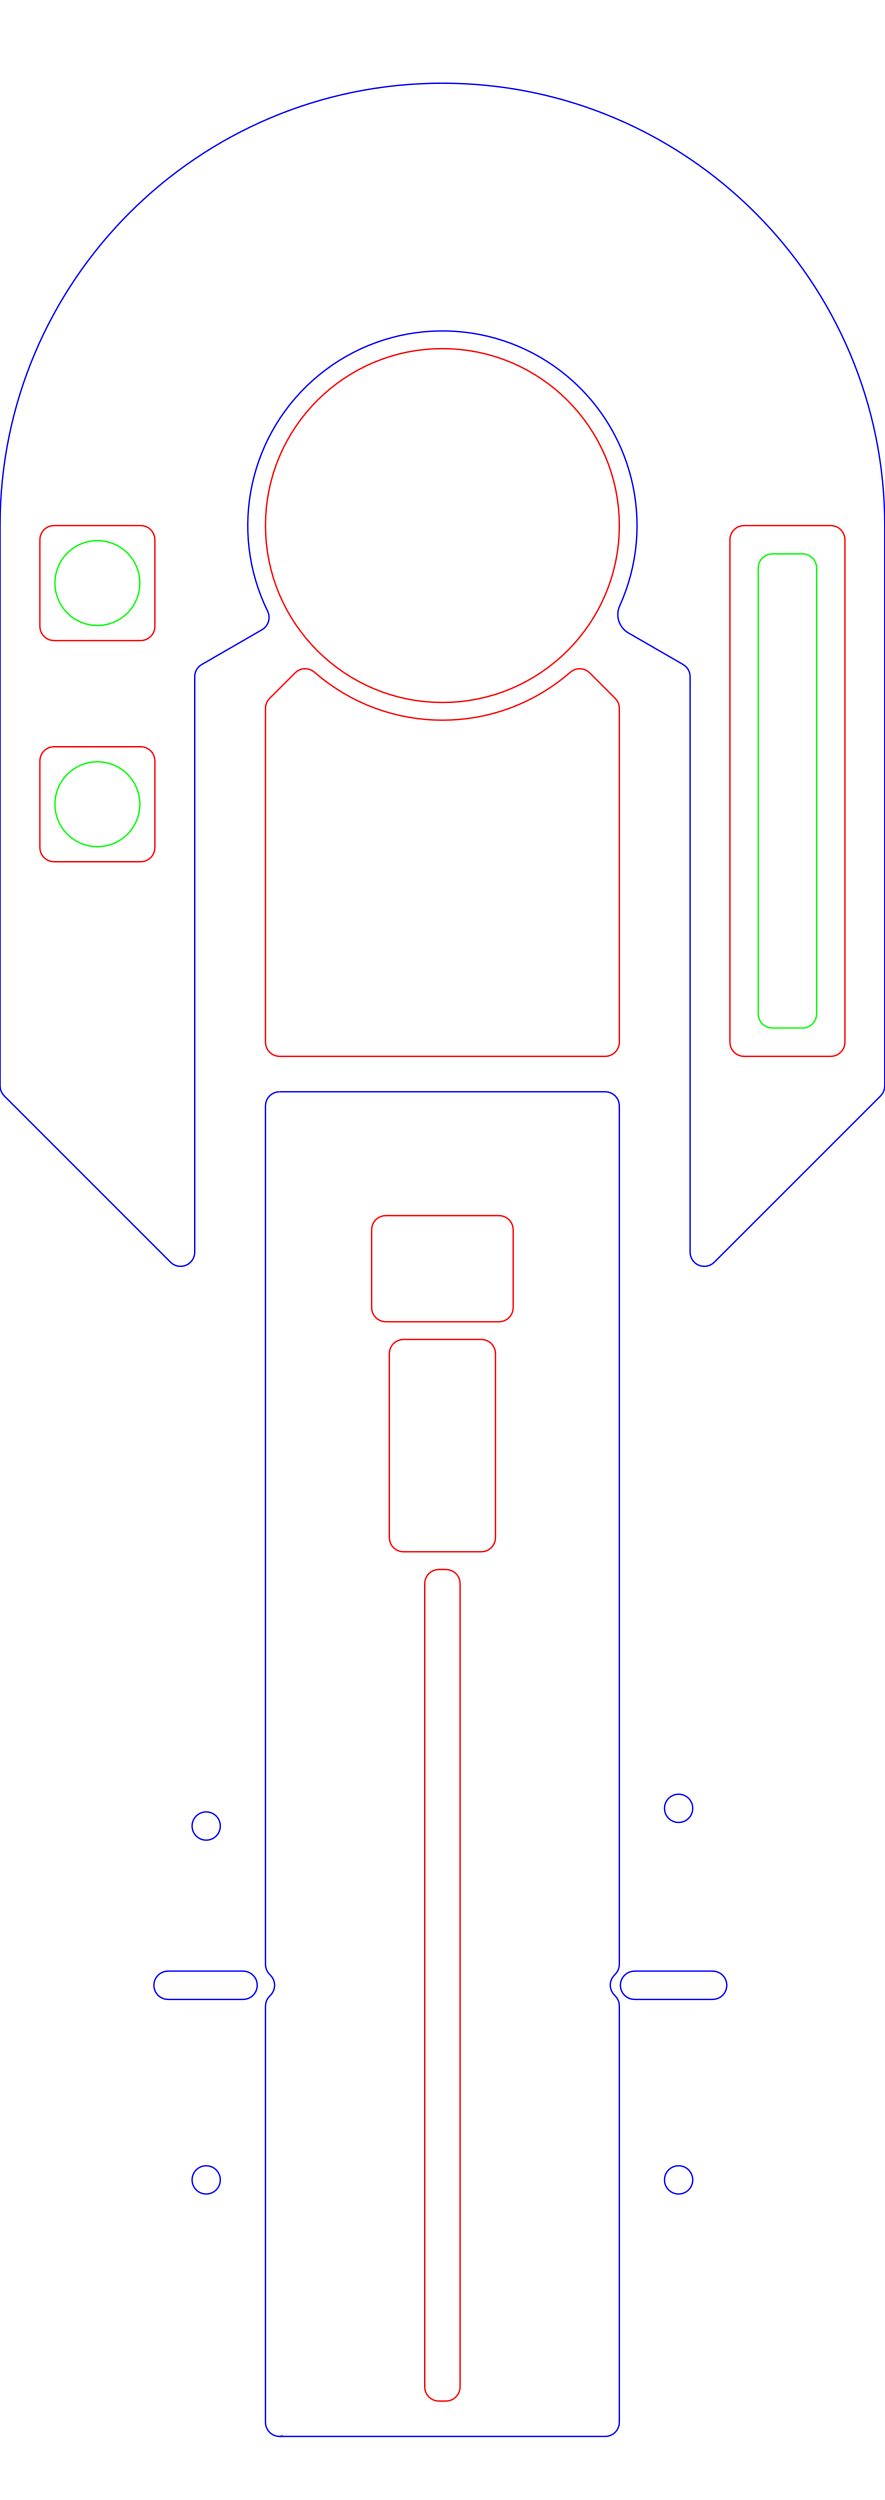
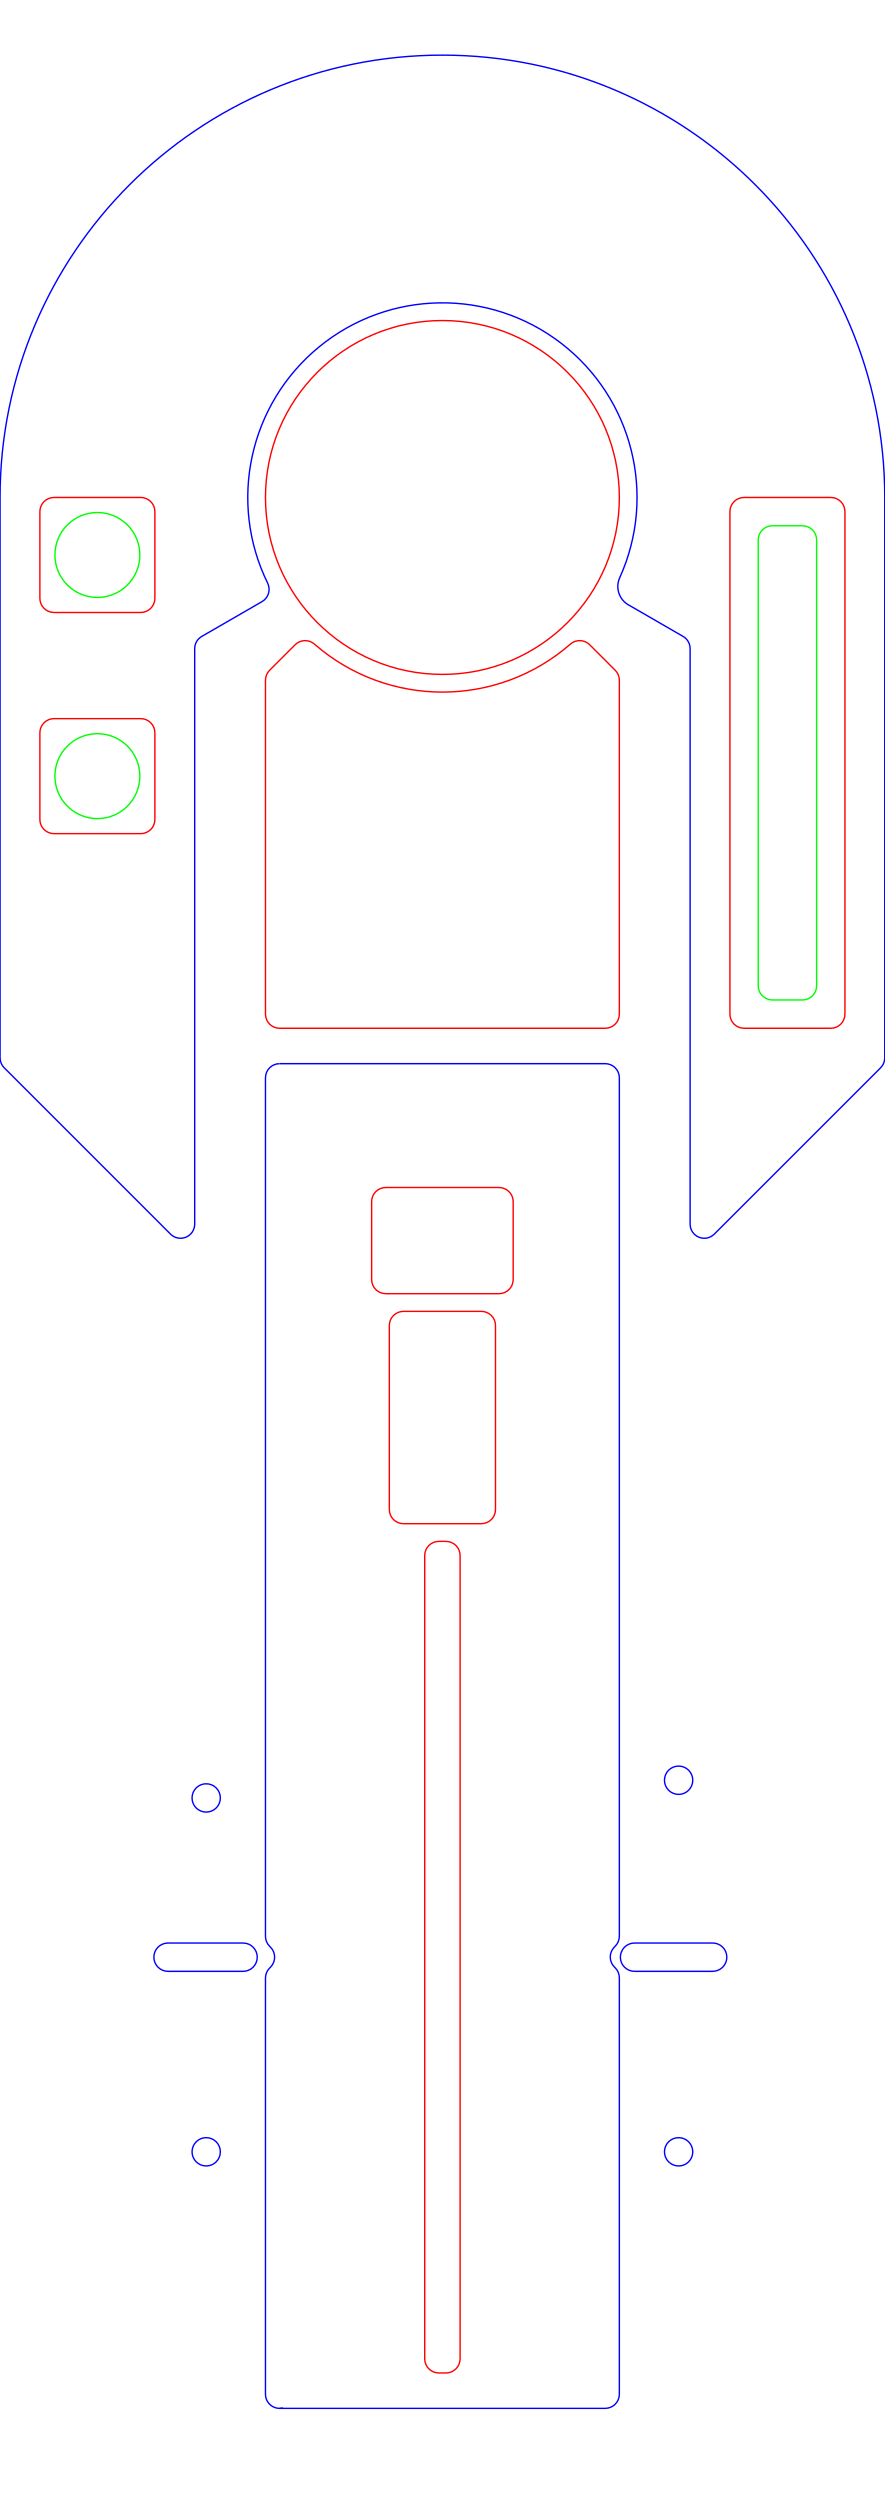
- <svg xmlns="http://www.w3.org/2000/svg" viewBox="0 -15 472.441 1335.071">
+ <svg xmlns="http://www.w3.org/2000/svg" viewBox="0 0 472.441 1335.071">
  <g fill="none" stroke-width=".756" transform="matrix(1 0 0 -1 113.4233 1305.033)">
    <g stroke="#00f">
      <path d="m-5.669 965.178 32.168 18.572a7.559 7.559 0 0 1 3.008 9.873 103.937 103.937 0 1 0 188.016 2.884 11.339 11.339 0 0 1 4.66-14.495l29.156-16.833a7.559 7.559 0 0 0 3.78-6.546v-307.312a7.559 7.559 0 0 1 12.904-5.345l88.819 88.819a7.559 7.559 0 0 1 2.214 5.345v299.231a236.22 236.22 0 0 1 -472.441 0v-299.231a7.559 7.559 0 0 1 2.214-5.345l88.819-88.819a7.559 7.559 0 0 1 12.904 5.345v307.312a7.559 7.559 0 0 0 3.78 6.546" />
      <path d="m35.906 737.008a7.559 7.559 0 0 1 -7.559-7.559v-458.403a7.559 7.559 0 0 1 2.214-5.399l.459-.459a7.559 7.559 0 0 0 0-10.69l-.459-.459a7.559 7.559 0 0 1 -2.214-5.345v-222.237a7.559 7.559 0 0 1 9.355-7.343" />
      <path d="m35.906 18.898h173.858a7.559 7.559 0 0 1 7.559 7.559v222.361a7.559 7.559 0 0 1 -2.214 5.345l-.416.416a7.559 7.559 0 0 0 -.081 10.608l.578.596a7.559 7.559 0 0 1 2.133 5.263v458.403a7.559 7.559 0 0 1 -7.559 7.559h-173.858" />
      <path d="m267.164 252.287a7.559 7.559 0 0 1 7.557 7.74 7.559 7.559 0 0 1 -7.557 7.374h-41.733a7.559 7.559 0 0 1 -7.557-7.75 7.559 7.559 0 0 1 7.557-7.364z" />
      <path d="m16.399 252.284a7.559 7.559 0 0 1 7.559 7.596 7.559 7.559 0 0 1 -7.559 7.522h-40.095a7.559 7.559 0 0 1 -7.559-7.506 7.559 7.559 0 0 1 7.559-7.611z" />
      <circle cx="248.976" cy="155.906" r="7.559" />
      <circle cx="-3.307" cy="155.906" r="7.559" />
      <circle cx="248.976" cy="354.331" r="7.559" />
      <circle cx="-3.307" cy="344.882" r="7.559" />
    </g>
    <path d="m124.724 37.795a7.559 7.559 0 0 1 7.559 7.559v428.976a7.559 7.559 0 0 1 -7.559 7.559h-3.78a7.559 7.559 0 0 1 -7.559-7.559v-428.976a7.559 7.559 0 0 1 7.559-7.559z" stroke="#f00" />
    <path d="m276.378 763.465a7.559 7.559 0 0 1 7.559-7.559h46.299a7.559 7.559 0 0 1 7.559 7.559v268.346a7.559 7.559 0 0 1 -7.559 7.559h-46.299a7.559 7.559 0 0 1 -7.559-7.559z" stroke="#f00" />
    <path d="m54.492 961.062a7.559 7.559 0 0 1 -10.315-.35l-13.616-13.616a7.559 7.559 0 0 1 -2.214-5.345v-178.286a7.559 7.559 0 0 1 7.559-7.559h173.858a7.559 7.559 0 0 1 7.559 7.559v178.286a7.559 7.559 0 0 1 -2.214 5.345l-13.616 13.616a7.559 7.559 0 0 1 -10.315.35 103.937 103.937 0 0 0 -136.686 0" stroke="#f00" />
    <circle cx="122.835" cy="1039.37" r="94.488" stroke="#f00" />
    <path d="m94.488 498.898a7.559 7.559 0 0 1 7.559-7.559h41.575a7.559 7.559 0 0 1 7.559 7.559v98.268a7.559 7.559 0 0 1 -7.559 7.559h-41.575a7.559 7.559 0 0 1 -7.559-7.559z" stroke="#f00" />
    <path d="m85.039 621.732a7.559 7.559 0 0 1 7.559-7.559h60.472a7.559 7.559 0 0 1 7.559 7.559v41.575a7.559 7.559 0 0 1 -7.559 7.559h-60.472a7.559 7.559 0 0 1 -7.559-7.559z" stroke="#f00" />
    <path d="m-84.567 1039.37a7.559 7.559 0 0 1 -7.559-7.559v-46.299a7.559 7.559 0 0 1 7.559-7.559h46.299a7.559 7.559 0 0 1 7.559 7.559v46.299a7.559 7.559 0 0 1 -7.559 7.559z" stroke="#f00" />
    <path d="m-84.567 921.26a7.559 7.559 0 0 1 -7.559-7.559v-46.299a7.559 7.559 0 0 1 7.559-7.559h46.299a7.559 7.559 0 0 1 7.559 7.559v46.299a7.559 7.559 0 0 1 -7.559 7.559z" stroke="#f00" />
    <path d="m299.055 1024.252a7.559 7.559 0 0 1 -7.559-7.559v-238.11a7.559 7.559 0 0 1 7.559-7.559h16.063a7.559 7.559 0 0 1 7.559 7.559v238.11a7.559 7.559 0 0 1 -7.559 7.559z" stroke="#0f0" />
    <circle cx="-61.417" cy="890.551" r="22.677" stroke="#0f0" />
    <circle cx="-61.417" cy="1008.661" r="22.677" stroke="#0f0" />
  </g>
</svg>
